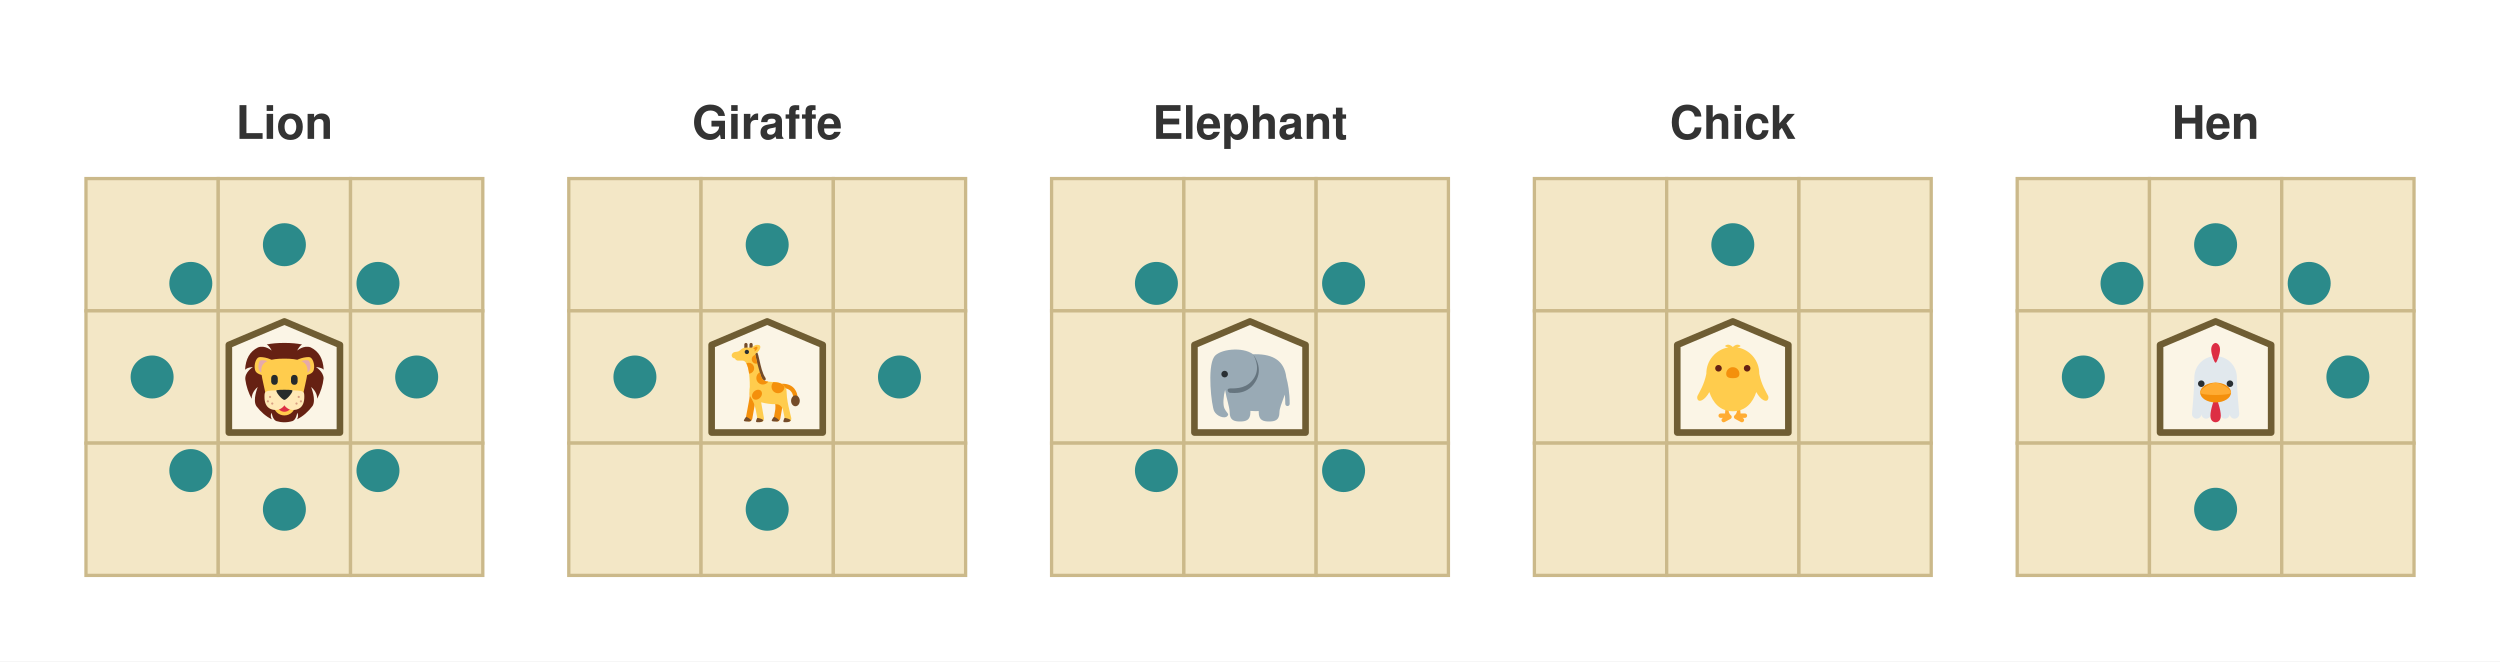
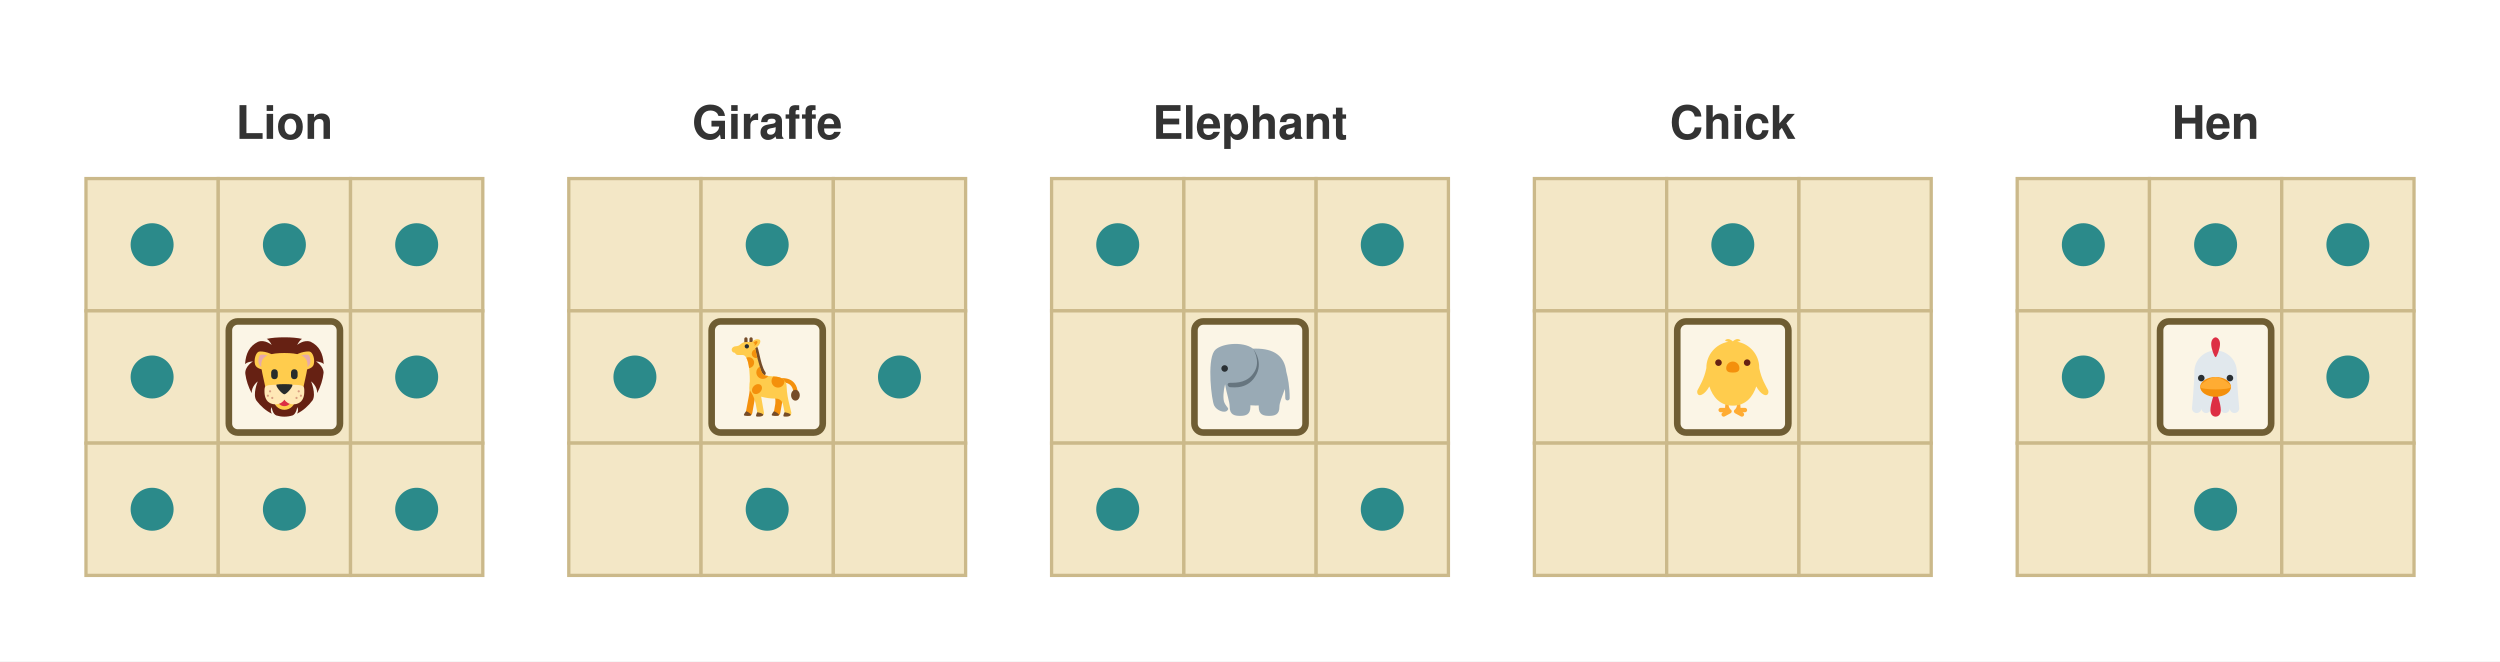
<svg xmlns="http://www.w3.org/2000/svg" width="756" height="200" viewBox="0 0 756 200" font-family="-apple-system,Segoe UI,Helvetica,Arial,sans-serif">
  <rect width="756" height="200" fill="#ffffff" />
  <defs>
    <symbol id="e_chick" viewBox="0 0 36 36">
      <path fill="#FFAC33" d="M17.38 33.098c-.097-.18-.25-.302-.417-.391C15.366 31.001 16.5 29 16.5 29c0-.553 1-2 0-2l-1 1c-1 1-1 4-1 4h-2c-.553 0-1 .447-1 1s.447 1 1 1h1.108l-.222.12c-.486.263-.667.869-.404 1.355s.869.667 1.356.404l2.639-1.427c.485-.262.666-.868.403-1.354zM23.5 32h-2s0-3-1-4l-1-1c-1 0 0 1.447 0 2 0 0 1.135 2.001-.462 3.707-.168.089-.32.211-.418.391-.263.486-.082 1.093.404 1.355l2.639 1.427c.486.263 1.093.082 1.356-.404.263-.486.082-1.093-.404-1.355L22.393 34H23.5c.553 0 1-.447 1-1s-.447-1-1-1z" />
      <path fill="#FFCC4D" d="M34 24c-1-2-3-5-4-10h-.008c.001-.052.008-.102.008-.154 0-5.943-4.324-10.864-9.996-11.819 1.189-.26 2.031-.509.996-1.027-1.115-.558-2.23.129-2.999.846h-.002C17.23 1.129 16.116.442 15 1c-1.035.518-.193.767.996 1.026C10.325 2.981 6 7.902 6 13.846c0 .052.007.102.008.154H6c-1 5-3 8-4 10-.447.895 0 3 2 2 1.191-.596 2.377-1.912 3.357-3.715C8.902 26.94 12.066 31 18 31c5.934 0 9.098-4.06 10.643-8.715.98 1.803 2.166 3.119 3.357 3.715 2 1 2.447-1.105 2-2z" />
      <path fill="#F4900C" d="M21 14c0 1.657-1.343 2-3 2s-3-.343-3-2 1.343-3 3-3 3 1.343 3 3z" />
      <circle fill="#662113" cx="11.5" cy="11.5" r="1.5" />
      <circle fill="#662113" cx="24.5" cy="11.5" r="1.5" />
    </symbol>
    <symbol id="e_elephant" viewBox="0 0 36 36">
      <path fill="#99AAB5" d="M34.453 15.573c-.864-7.3-5.729-10.447-13.93-10.447-.391 0-.763.017-1.139.031-.013-.01-.022-.021-.035-.031C14.655 1.605 4.091 2.779 1.745 6.3c-3.255 4.883-1.174 22.3 0 24.646 1.173 2.35 4.694 3.521 5.868 2.35 1.174-1.176 0-1.176-1.173-3.521-.85-1.701-.466-5.859.255-8.471.028.168.068.322.1.486.39 2.871 1.993 7.412 1.993 9.744 0 3.564 2.102 4.107 4.694 4.107 2.593 0 4.695-.543 4.695-4.107 0-.24-.008-.463-.012-.695.757.064 1.535.107 2.359.107.497 0 .977-.016 1.448-.039-.004.209-.013.41-.013.627 0 3.564 2.103 4.107 4.694 4.107 2.593 0 4.695-.543 4.695-4.107 0-1.801 1.192-4.625 2.039-6.982.159-.354.291-.732.42-1.117.118 1.307.193 2.706.193 4.206 0 .553.447 1 1 1s1-.447 1-1c0-5.153-.771-9.248-1.547-12.068z" />
      <path fill="#66757F" d="M19.35 5.126S23 10.641 20 15.641c-3 5-7.838 5-11 5-2 0-1 2 0 2 1.414 0 8.395 1.211 12-6 3-6-1.65-11.515-1.65-11.515z" />
      <circle fill="#292F33" cx="6.5" cy="14.141" r="1.5" />
    </symbol>
    <symbol id="e_giraffe" viewBox="0 0 36 36">
      <path d="M22.217 35.615h-.002c-.804-.142-1.34-.908-1.198-1.712l.59-3.344s.68-3.165-1.076-5.449c1.259-1.171 5.024.085 5.024.085l-1.626 9.221c-.142.804-.908 1.34-1.712 1.199zm-12.692-.021h-.002c-.804-.142-1.34-.908-1.198-1.712l1.312-7.025s.503-2.419.503-4.439c1.142-.439 2.723 2.757 2.723 2.757l-1.626 9.221c-.143.803-.909 1.339-1.712 1.198zm21.277-9.823c-.537 0-.977-.431-.985-.969-.012-.723-.304-4.326-4.925-4.326-.545 0-.985-.441-.985-.985s.441-.985.985-.985c5.363 0 6.858 3.938 6.896 6.264.009.545-.425.993-.969 1.002l-.017-.001z" fill="#F4900C" />
      <g fill="#754C29">
        <path d="M15.226 17.252l-3.46-11.98 1.687-1.02c.369.61.628 1.722 1.054 3.633.569 2.558 1.349 6.06 2.657 7.876.318.442.218 1.058-.224 1.376-.175.126-1.714.115-1.714.115zM7.615 2.71V.739c0-.408.331-.739.739-.739s.739.331.739.739V2.71H7.615zm2.332 0V.739c0-.408.331-.739.739-.739s.739.331.739.739V2.71H9.947z" />
        <ellipse cx="30.802" cy="26.263" rx="1.971" ry="2.464" />
      </g>
      <path fill="#FFCC4D" d="M28.935 34.094s-.647-2.515-.998-4.154c-.332-1.549-1.025-3.981-1.171-8.225-.01-.145-.039-.512-.138-.779-.122-.33-.567-.933-.766-1.203-.777-1.052-2.012-1.691-3.526-1.847-1.283-.132-2.573-.185-3.854-.339-.59-.071-1.1-.156-1.422-.272-1.636-.589-1.962-2.502-2.414-3.965-.8-2.59-1.508-5.225-1.961-7.9l-.036.009.036-.009-.027-.165V4.84c1.567-.714 2.79-2.888 1.971-3.706-1.416-.708-2.827.11-3.513.992-.02-.001-.039-.006-.059-.006H8.459c-.655 0-1.304.16-1.872.51-.584.359-.986.907-1.633 1.19-.786.344-1.721.093-2.417.64-1.189.933-.625 2.525.854 2.578.201.577.745.993 1.39.993h2.106c.055.011.108.021.173.029.604.071 1.088.525 1.477 1.215 1.047 1.856 1.244 4.244 1.415 6.324.119 1.448.177 2.906.158 4.36-.293 1.566-.12 3.377-.12 3.377.044.419.186.777.394 1.095l-.01.011c1.99 2.81 2.449 5.97 2.449 5.97l.784 4.193c.142.804.908 1.341 1.713 1.199.804-.142 1.341-.908 1.199-1.712l-1.262-7.159c1.977.534 4.609.932 6.449.852 0 .006-.003.014-.002.02 2.371-.146 3.26 1.73 3.454 2.576.194.846.868 4.228.868 4.228.142.804.909 1.341 1.712 1.199.802-.143 1.339-.91 1.197-1.714z" />
      <path fill="#F4900C" d="M11.975 22.1c-.985.985-1.16 2.408-.391 3.178.77.77 2.193.595 3.178-.391s1.16-2.408.391-3.178c-.77-.77-2.193-.595-3.178.391zm1.088-6.185c0 1.633 1.324 2.956 2.956 2.956 1.029 0 1.933-.526 2.462-1.323-.59-.071-1.1-.156-1.422-.272-1.564-.563-1.872-2.237-2.253-3.441-.057-.179-.108-.349-.162-.523-.935.496-1.581 1.469-1.581 2.603zm-.986-4.434c0-1.361-1.103-2.464-2.464-2.464-.388 0-.75.098-1.077.257.635 1.126 1.015 2.885 1.242 4.653 1.282-.086 2.299-1.142 2.299-2.446zm-1.093-4.079c0 1.118.906 2.023 2.023 2.023.182 0 .355-.032.523-.077-.449-1.787-.709-3.122-.847-3.937-.961.156-1.699.985-1.699 1.991zm8.977 12.456c0 1.633 1.324 2.956 2.956 2.956 1.633 0 2.956-1.324 2.956-2.956 0-.043-.011-.082-.013-.124-.777-1.052-2.012-1.691-3.526-1.847-.457-.047-.972-.088-1.499-.128-.538.536-.874 1.277-.874 2.099zM11.598 2.613c.505-.483 1.317-1.089 1.778-.856.461.233.258 1.273-1.166 2.151.113-.439.551-1.215-.612-1.295z" />
      <circle fill="#292F33" cx="8.772" cy="4.09" r=".985" />
      <path d="M21.047 33.545s-1.142 1.351-.985 1.781 2.741.491 3.249.022-1.951-1.842-2.264-1.803zm-12.623 0s-1.142 1.351-.985 1.781c.156.43 2.741.491 3.249.022s-1.951-1.842-2.264-1.803zm4.547 2.22c.136.391 2.766.329 3.205-.461.439-.79-2.678-1.317-2.678-1.317s-.703 1.273-.527 1.778zm12.404 0c.136.391 2.766.329 3.205-.461.439-.79-2.678-1.317-2.678-1.317s-.703 1.273-.527 1.778z" fill="#754C29" />
    </symbol>
    <symbol id="e_hen" viewBox="0 0 36 36">
      <path fill="#E1E8ED" d="M20.143 32.215c0 1.183-.959 2.143-2.143 2.143s-2.143-.96-2.143-2.143c0-1.184.96-2.144 2.143-2.144s2.143.96 2.143 2.144z" />
      <path fill="#E1E8ED" d="M27.643 15.643C27.643 10.317 23.324 6 18 6c-5.326 0-9.643 4.317-9.643 9.643 0 5.357-1.071 16.572-1.071 16.572 0 1.183.959 2.143 2.143 2.143 1.183 0 2.143-.96 2.143-2.143 0 1.183.96 2.143 2.143 2.143 1.183 0 2.142-.96 2.142-2.143h4.286c0 1.183.96 2.143 2.144 2.143 1.183 0 2.143-.96 2.143-2.143 0 1.183.959 2.143 2.143 2.143 1.184 0 2.143-.96 2.143-2.143-.002 0-1.073-11.215-1.073-16.572z" />
      <path fill="#DD2E44" d="M20 3c0 2.209-1.447 6-2 6-.552 0-2-3.791-2-6s1.448-3 2-3c.553 0 2 .791 2 3zm-4.365 30c0-2.612 1.711-8 2.365-8 .653 0 2.365 5.388 2.365 8S18.652 36 18 36c-.654 0-2.365-.388-2.365-3z" />
      <ellipse fill="#F4900C" cx="18" cy="22.5" rx="7" ry="4.5" />
      <path fill="#FFAC33" d="M25 22.5c0 1.5-14 1.5-14 0s4.791-4.5 7-4.5 7 3 7 4.5z" />
      <circle fill="#292F33" cx="11.5" cy="18.5" r="1.5" />
      <circle fill="#292F33" cx="24.5" cy="18.5" r="1.5" />
    </symbol>
    <symbol id="e_lion" viewBox="0 0 36 36">
      <path fill="#662113" d="M32.325 10.958s2.315.024 3.511 1.177c-.336-4.971-2.104-8.249-5.944-10.13-3.141-1.119-6.066 1.453-6.066 1.453s.862-1.99 2.19-2.746C23.789.236 21.146 0 18 0c-3.136 0-5.785.227-8.006.701 1.341.745 2.215 2.758 2.215 2.758S9.194.803 6 2.053C2.221 3.949.481 7.223.158 12.174c1.183-1.19 3.55-1.215 3.55-1.215S-.105 13.267.282 16.614c.387 2.947 1.394 5.967 2.879 8.722C3.039 22.15 5.917 20 5.917 20s-2.492 5.96-.581 8.738c1.935 2.542 4.313 4.641 6.976 5.916-.955-1.645-.136-3.044-.103-2.945.042.125.459 3.112 2.137 3.743 1.178.356 2.4.548 3.654.548 1.292 0 2.55-.207 3.761-.583 1.614-.691 2.024-3.585 2.064-3.708.032-.098.843 1.287-.09 2.921 2.706-1.309 5.118-3.463 7.064-6.073 1.699-2.846-.683-8.557-.683-8.557s2.85 2.13 2.757 5.288c1.556-2.906 2.585-6.104 2.911-9.2-.035-3.061-3.459-5.13-3.459-5.13z" />
      <path fill="#FFCC4D" d="M13.859 9.495c.596 2.392.16 4.422-2.231 5.017-2.392.596-6.363.087-6.958-2.304-.596-2.392.469-5.39 1.81-5.724 1.341-.334 6.784.62 7.379 3.011zm9.104 18.432c0 2.74-2.222 4.963-4.963 4.963s-4.963-2.223-4.963-4.963c0-2.741 2.223-4.964 4.963-4.964 2.741 0 4.963 2.222 4.963 4.964z" />
      <path fill="#DD2E44" d="M21.309 27.927c0 1.827-1.481 3.309-3.309 3.309s-3.309-1.481-3.309-3.309c0-1.827 1.481-3.31 3.309-3.31s3.309 1.483 3.309 3.31z" />
      <path fill="#E6AAAA" d="M11.052 8.997c.871 1.393.447 3.229-.946 4.1-1.394.871-2.608.797-3.479-.596-.871-1.394-.186-4.131.324-4.45.51-.319 3.23-.448 4.101.946z" />
      <path fill="#FFCC4D" d="M22.141 9.495c-.596 2.392-.159 4.422 2.232 5.017 2.392.596 6.363.087 6.959-2.304.596-2.392-.47-5.39-1.811-5.724-1.342-.334-6.786.62-7.38 3.011z" />
      <path fill="#E6AAAA" d="M24.948 8.997c-.871 1.393-.447 3.229.945 4.1 1.394.871 2.608.797 3.479-.596.871-1.394.185-4.131-.324-4.45-.51-.319-3.229-.448-4.1.946z" />
      <path fill="#FFCC4D" d="M18 7.125h-.002C5.167 7.126 7.125 12.083 8.5 18.667 9.875 25.25 10.384 27 10.384 27h15.228s.51-1.75 1.885-8.333C28.872 12.083 30.829 7.126 18 7.125z" />
      <path fill="#272B2B" d="M12 16s0-1.5 1.5-1.5S15 16 15 16v1.5s0 1.5-1.5 1.5-1.5-1.5-1.5-1.5V16zm9 0s0-1.5 1.5-1.5S24 16 24 16v1.5s0 1.5-1.5 1.5-1.5-1.5-1.5-1.5V16z" />
      <path fill="#FFE8B6" d="M20.168 21.521c-1.598 0-1.385.848-2.168 2.113-.783-1.266-.571-2.113-2.168-2.113-6.865 0-6.837.375-6.865 2.828-.058 4.986 2.802 6.132 5.257 6.06 1.597-.048 2.994-.88 3.777-2.131.783 1.251 2.179 2.083 3.776 2.131 2.455.072 5.315-1.073 5.257-6.06-.029-2.453-.001-2.828-6.866-2.828z" />
      <path fill="#272B2B" d="M14.582 21.411c-1.14.233 2.279 4.431 3.418 4.431s4.559-4.198 3.419-4.431c-1.14-.232-5.698-.232-6.837 0z" />
      <circle fill="#D99E82" cx="11.5" cy="24.5" r=".5" />
      <circle fill="#D99E82" cx="10.5" cy="26.5" r=".5" />
      <circle fill="#D99E82" cx="12.5" cy="27.5" r=".5" />
      <circle fill="#D99E82" cx="24.5" cy="24.5" r=".5" />
      <circle fill="#D99E82" cx="25.5" cy="26.5" r=".5" />
      <circle fill="#D99E82" cx="23.5" cy="27.5" r=".5" />
    </symbol>
  </defs>
  <text x="86.0" y="42" font-size="14" text-anchor="middle" fill="#333" font-weight="600">Lion</text>
  <rect x="26" y="54" width="40" height="40" fill="#f3e7c6" stroke="#cbb98a" stroke-width="1" />
  <rect x="66" y="54" width="40" height="40" fill="#f3e7c6" stroke="#cbb98a" stroke-width="1" />
  <rect x="106" y="54" width="40" height="40" fill="#f3e7c6" stroke="#cbb98a" stroke-width="1" />
  <rect x="26" y="94" width="40" height="40" fill="#f3e7c6" stroke="#cbb98a" stroke-width="1" />
  <rect x="66" y="94" width="40" height="40" fill="#f3e7c6" stroke="#cbb98a" stroke-width="1" />
  <rect x="106" y="94" width="40" height="40" fill="#f3e7c6" stroke="#cbb98a" stroke-width="1" />
  <rect x="26" y="134" width="40" height="40" fill="#f3e7c6" stroke="#cbb98a" stroke-width="1" />
  <rect x="66" y="134" width="40" height="40" fill="#f3e7c6" stroke="#cbb98a" stroke-width="1" />
  <rect x="106" y="134" width="40" height="40" fill="#f3e7c6" stroke="#cbb98a" stroke-width="1" />
  <circle cx="86.0" cy="74.0" r="6.5" fill="#2b8a8a" />
-   <circle cx="114.3" cy="85.7" r="6.5" fill="#2b8a8a" />
+   <circle cx="126.0" cy="74.0" r="6.5" fill="#2b8a8a" />
  <circle cx="126.0" cy="114.0" r="6.5" fill="#2b8a8a" />
-   <circle cx="114.3" cy="142.3" r="6.5" fill="#2b8a8a" />
+   <circle cx="126.0" cy="154.0" r="6.5" fill="#2b8a8a" />
  <circle cx="86.0" cy="154.0" r="6.5" fill="#2b8a8a" />
-   <circle cx="57.7" cy="142.3" r="6.5" fill="#2b8a8a" />
+   <circle cx="46.0" cy="154.0" r="6.5" fill="#2b8a8a" />
  <circle cx="46.0" cy="114.0" r="6.5" fill="#2b8a8a" />
-   <circle cx="57.7" cy="85.7" r="6.5" fill="#2b8a8a" />
-   <polygon points="86.0,97.2 102.8,104.3 102.8,130.8 69.2,130.8 69.2,104.3" fill="#fbf5e6" stroke="#6f5d33" stroke-width="2" stroke-linejoin="round" />
-   <use href="#e_lion" x="74.0" y="103.7" width="24.0" height="24.0" />
+   <circle cx="46.0" cy="74.0" r="6.5" fill="#2b8a8a" />
+   <rect x="69.2" y="97.2" width="33.6" height="33.6" rx="2.7" fill="#fbf5e6" stroke="#6f5d33" stroke-width="2" />
+   <use href="#e_lion" x="74.0" y="102.0" width="24.0" height="24.0" />
  <text x="232.0" y="42" font-size="14" text-anchor="middle" fill="#333" font-weight="600">Giraffe</text>
  <rect x="172" y="54" width="40" height="40" fill="#f3e7c6" stroke="#cbb98a" stroke-width="1" />
  <rect x="212" y="54" width="40" height="40" fill="#f3e7c6" stroke="#cbb98a" stroke-width="1" />
  <rect x="252" y="54" width="40" height="40" fill="#f3e7c6" stroke="#cbb98a" stroke-width="1" />
  <rect x="172" y="94" width="40" height="40" fill="#f3e7c6" stroke="#cbb98a" stroke-width="1" />
  <rect x="212" y="94" width="40" height="40" fill="#f3e7c6" stroke="#cbb98a" stroke-width="1" />
  <rect x="252" y="94" width="40" height="40" fill="#f3e7c6" stroke="#cbb98a" stroke-width="1" />
  <rect x="172" y="134" width="40" height="40" fill="#f3e7c6" stroke="#cbb98a" stroke-width="1" />
  <rect x="212" y="134" width="40" height="40" fill="#f3e7c6" stroke="#cbb98a" stroke-width="1" />
  <rect x="252" y="134" width="40" height="40" fill="#f3e7c6" stroke="#cbb98a" stroke-width="1" />
  <circle cx="232.0" cy="74.0" r="6.5" fill="#2b8a8a" />
  <circle cx="272.0" cy="114.0" r="6.5" fill="#2b8a8a" />
  <circle cx="232.0" cy="154.0" r="6.5" fill="#2b8a8a" />
  <circle cx="192.0" cy="114.0" r="6.5" fill="#2b8a8a" />
-   <polygon points="232.0,97.2 248.8,104.3 248.8,130.8 215.2,130.8 215.2,104.3" fill="#fbf5e6" stroke="#6f5d33" stroke-width="2" stroke-linejoin="round" />
-   <use href="#e_giraffe" x="220.0" y="103.7" width="24.0" height="24.0" />
+   <rect x="215.2" y="97.2" width="33.6" height="33.6" rx="2.7" fill="#fbf5e6" stroke="#6f5d33" stroke-width="2" />
+   <use href="#e_giraffe" x="220.0" y="102.0" width="24.0" height="24.0" />
  <text x="378.0" y="42" font-size="14" text-anchor="middle" fill="#333" font-weight="600">Elephant</text>
  <rect x="318" y="54" width="40" height="40" fill="#f3e7c6" stroke="#cbb98a" stroke-width="1" />
  <rect x="358" y="54" width="40" height="40" fill="#f3e7c6" stroke="#cbb98a" stroke-width="1" />
  <rect x="398" y="54" width="40" height="40" fill="#f3e7c6" stroke="#cbb98a" stroke-width="1" />
  <rect x="318" y="94" width="40" height="40" fill="#f3e7c6" stroke="#cbb98a" stroke-width="1" />
  <rect x="358" y="94" width="40" height="40" fill="#f3e7c6" stroke="#cbb98a" stroke-width="1" />
  <rect x="398" y="94" width="40" height="40" fill="#f3e7c6" stroke="#cbb98a" stroke-width="1" />
  <rect x="318" y="134" width="40" height="40" fill="#f3e7c6" stroke="#cbb98a" stroke-width="1" />
  <rect x="358" y="134" width="40" height="40" fill="#f3e7c6" stroke="#cbb98a" stroke-width="1" />
  <rect x="398" y="134" width="40" height="40" fill="#f3e7c6" stroke="#cbb98a" stroke-width="1" />
-   <circle cx="406.3" cy="85.7" r="6.5" fill="#2b8a8a" />
-   <circle cx="406.3" cy="142.3" r="6.5" fill="#2b8a8a" />
-   <circle cx="349.7" cy="142.3" r="6.5" fill="#2b8a8a" />
-   <circle cx="349.7" cy="85.7" r="6.5" fill="#2b8a8a" />
-   <polygon points="378.0,97.2 394.8,104.3 394.8,130.8 361.2,130.8 361.2,104.3" fill="#fbf5e6" stroke="#6f5d33" stroke-width="2" stroke-linejoin="round" />
-   <use href="#e_elephant" x="366.0" y="103.7" width="24.0" height="24.0" />
+   <circle cx="418.0" cy="74.0" r="6.5" fill="#2b8a8a" />
+   <circle cx="418.0" cy="154.0" r="6.5" fill="#2b8a8a" />
+   <circle cx="338.0" cy="154.0" r="6.5" fill="#2b8a8a" />
+   <circle cx="338.0" cy="74.0" r="6.5" fill="#2b8a8a" />
+   <rect x="361.2" y="97.2" width="33.6" height="33.6" rx="2.7" fill="#fbf5e6" stroke="#6f5d33" stroke-width="2" />
+   <use href="#e_elephant" x="366.0" y="102.0" width="24.0" height="24.0" />
  <text x="524.0" y="42" font-size="14" text-anchor="middle" fill="#333" font-weight="600">Chick</text>
  <rect x="464" y="54" width="40" height="40" fill="#f3e7c6" stroke="#cbb98a" stroke-width="1" />
  <rect x="504" y="54" width="40" height="40" fill="#f3e7c6" stroke="#cbb98a" stroke-width="1" />
  <rect x="544" y="54" width="40" height="40" fill="#f3e7c6" stroke="#cbb98a" stroke-width="1" />
  <rect x="464" y="94" width="40" height="40" fill="#f3e7c6" stroke="#cbb98a" stroke-width="1" />
  <rect x="504" y="94" width="40" height="40" fill="#f3e7c6" stroke="#cbb98a" stroke-width="1" />
  <rect x="544" y="94" width="40" height="40" fill="#f3e7c6" stroke="#cbb98a" stroke-width="1" />
  <rect x="464" y="134" width="40" height="40" fill="#f3e7c6" stroke="#cbb98a" stroke-width="1" />
  <rect x="504" y="134" width="40" height="40" fill="#f3e7c6" stroke="#cbb98a" stroke-width="1" />
  <rect x="544" y="134" width="40" height="40" fill="#f3e7c6" stroke="#cbb98a" stroke-width="1" />
  <circle cx="524.0" cy="74.0" r="6.5" fill="#2b8a8a" />
-   <polygon points="524.0,97.2 540.8,104.3 540.8,130.8 507.2,130.8 507.2,104.3" fill="#fbf5e6" stroke="#6f5d33" stroke-width="2" stroke-linejoin="round" />
-   <use href="#e_chick" x="512.0" y="103.7" width="24.0" height="24.0" />
+   <rect x="507.2" y="97.2" width="33.6" height="33.6" rx="2.7" fill="#fbf5e6" stroke="#6f5d33" stroke-width="2" />
+   <use href="#e_chick" x="512.0" y="102.0" width="24.0" height="24.0" />
  <text x="670.0" y="42" font-size="14" text-anchor="middle" fill="#333" font-weight="600">Hen</text>
  <rect x="610" y="54" width="40" height="40" fill="#f3e7c6" stroke="#cbb98a" stroke-width="1" />
  <rect x="650" y="54" width="40" height="40" fill="#f3e7c6" stroke="#cbb98a" stroke-width="1" />
  <rect x="690" y="54" width="40" height="40" fill="#f3e7c6" stroke="#cbb98a" stroke-width="1" />
  <rect x="610" y="94" width="40" height="40" fill="#f3e7c6" stroke="#cbb98a" stroke-width="1" />
  <rect x="650" y="94" width="40" height="40" fill="#f3e7c6" stroke="#cbb98a" stroke-width="1" />
  <rect x="690" y="94" width="40" height="40" fill="#f3e7c6" stroke="#cbb98a" stroke-width="1" />
  <rect x="610" y="134" width="40" height="40" fill="#f3e7c6" stroke="#cbb98a" stroke-width="1" />
  <rect x="650" y="134" width="40" height="40" fill="#f3e7c6" stroke="#cbb98a" stroke-width="1" />
  <rect x="690" y="134" width="40" height="40" fill="#f3e7c6" stroke="#cbb98a" stroke-width="1" />
  <circle cx="670.0" cy="74.0" r="6.5" fill="#2b8a8a" />
-   <circle cx="698.3" cy="85.7" r="6.5" fill="#2b8a8a" />
-   <circle cx="641.7" cy="85.7" r="6.5" fill="#2b8a8a" />
+   <circle cx="710.0" cy="74.0" r="6.5" fill="#2b8a8a" />
+   <circle cx="630.0" cy="74.0" r="6.5" fill="#2b8a8a" />
  <circle cx="710.0" cy="114.0" r="6.5" fill="#2b8a8a" />
  <circle cx="630.0" cy="114.0" r="6.5" fill="#2b8a8a" />
  <circle cx="670.0" cy="154.0" r="6.5" fill="#2b8a8a" />
-   <polygon points="670.0,97.2 686.8,104.3 686.8,130.8 653.2,130.8 653.2,104.3" fill="#fbf5e6" stroke="#6f5d33" stroke-width="2" stroke-linejoin="round" />
-   <use href="#e_hen" x="658.0" y="103.7" width="24.0" height="24.0" />
+   <rect x="653.2" y="97.2" width="33.6" height="33.6" rx="2.7" fill="#fbf5e6" stroke="#6f5d33" stroke-width="2" />
+   <use href="#e_hen" x="658.0" y="102.0" width="24.0" height="24.0" />
</svg>
